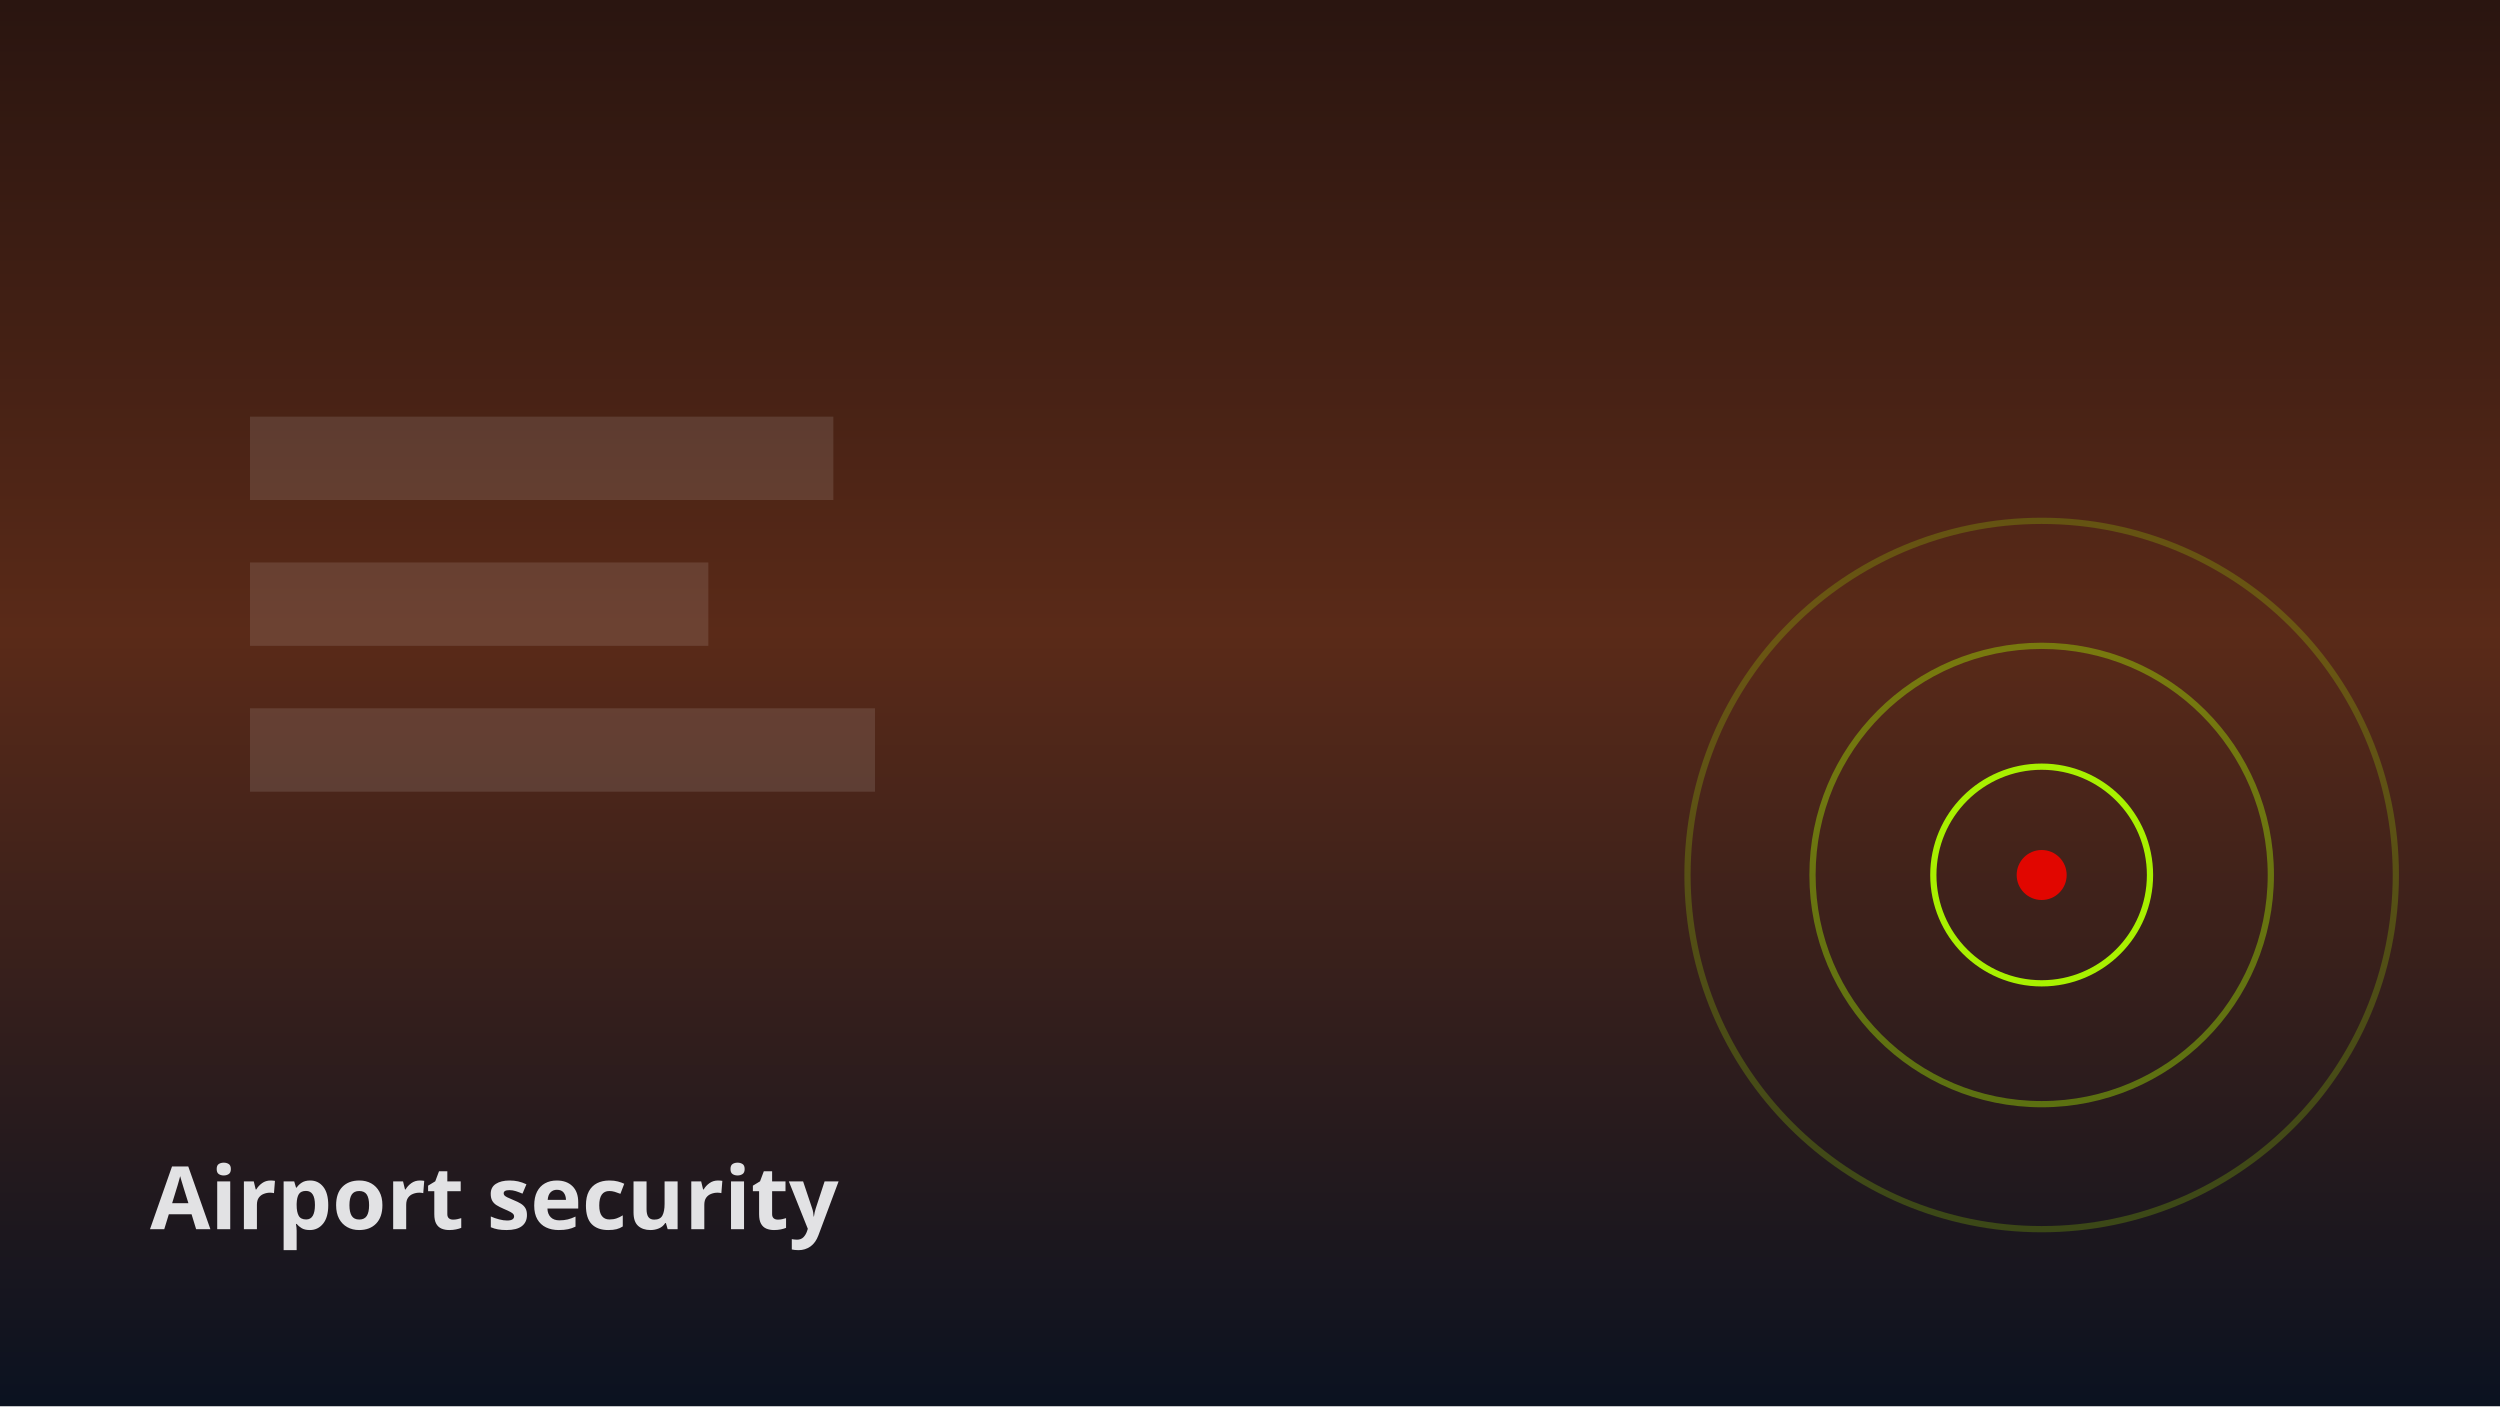
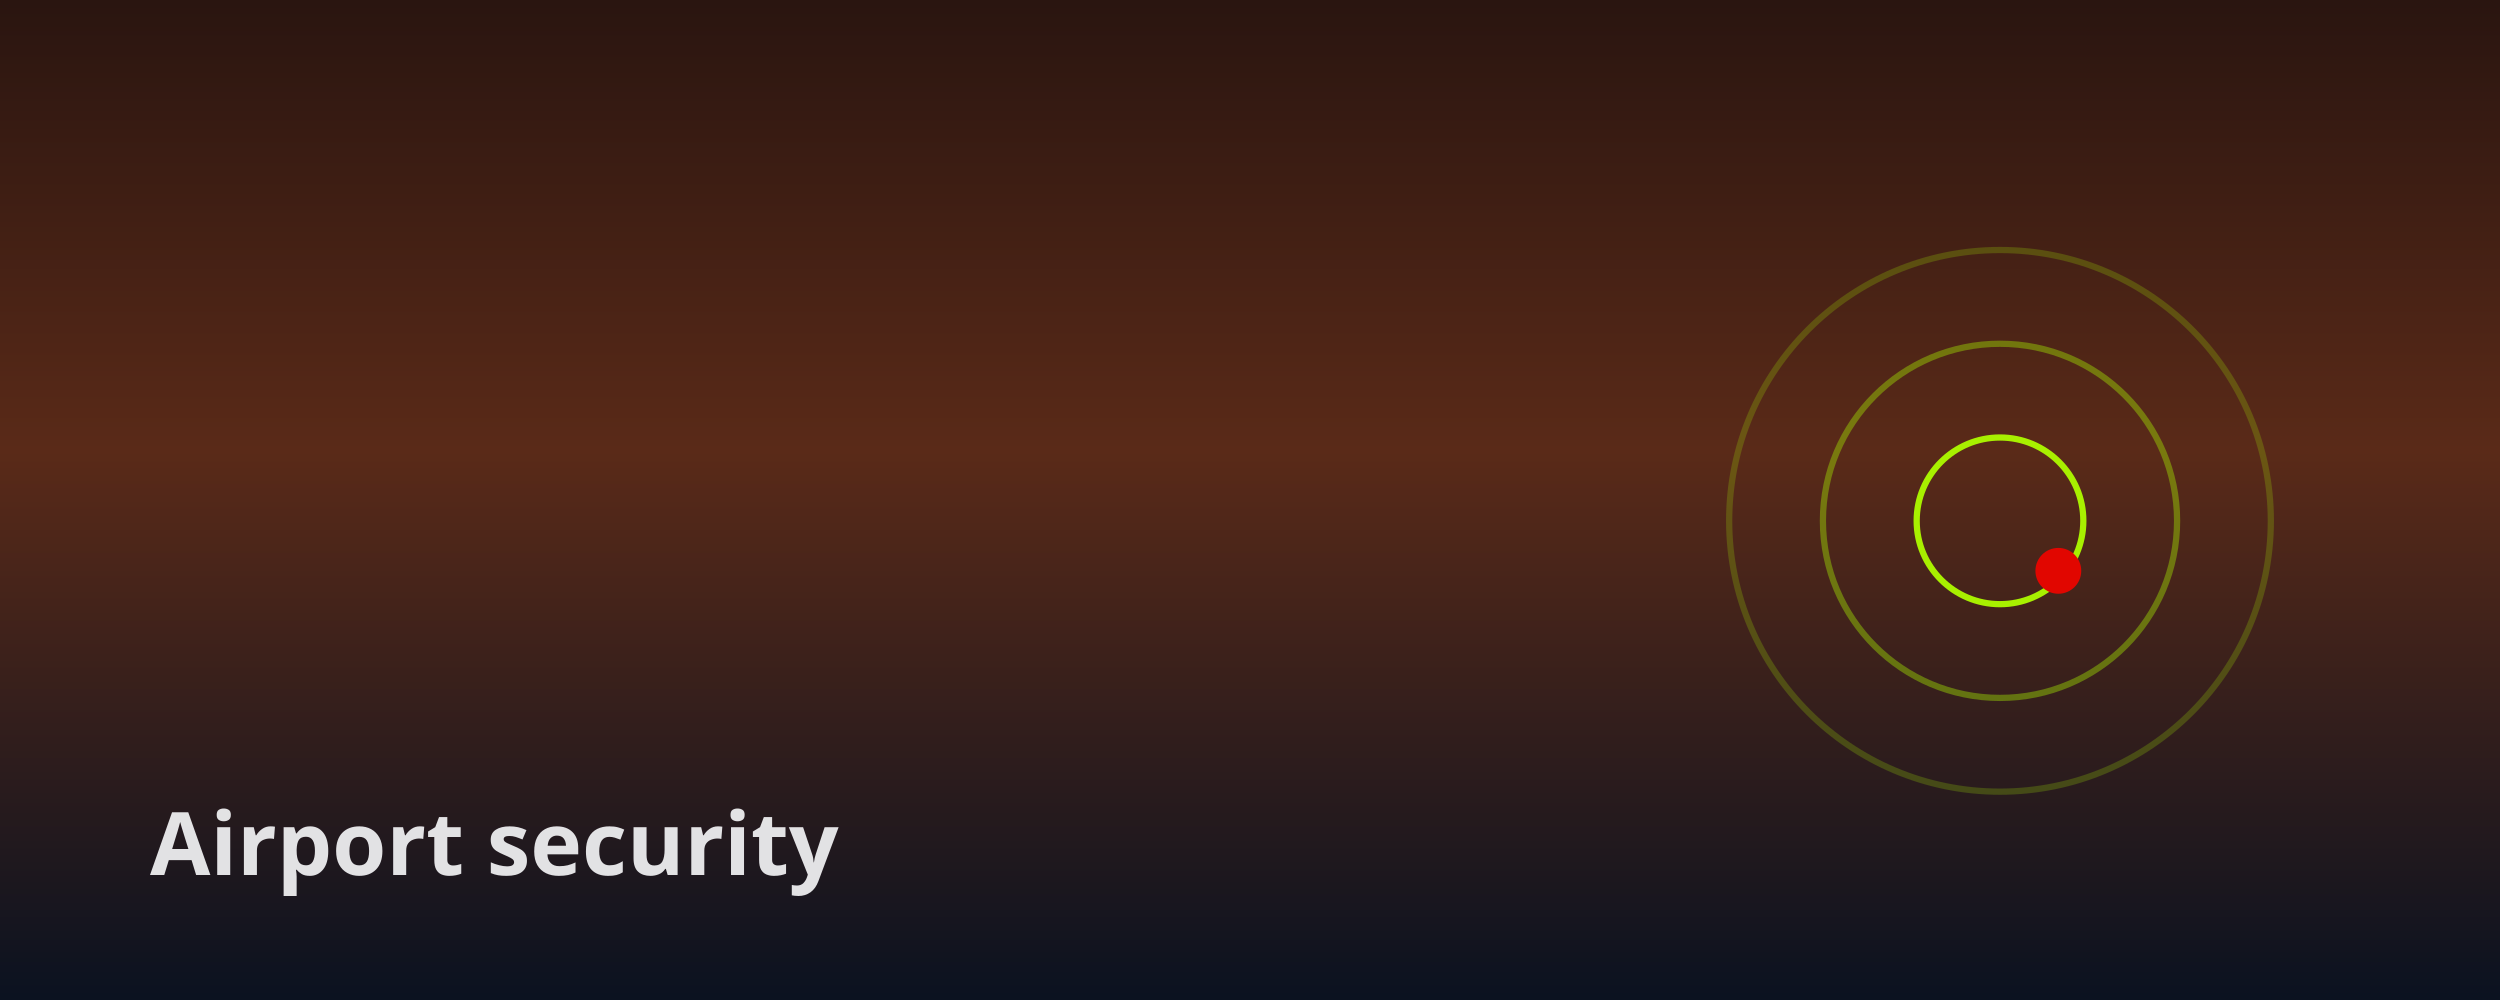
- <svg xmlns="http://www.w3.org/2000/svg" viewBox="0 0 1200 675" role="img" aria-label="">
+ <svg xmlns="http://www.w3.org/2000/svg" viewBox="0 0 1200 480" role="img" aria-label="">
  <defs>
    <linearGradient id="g" x1="0" y1="0" x2="0" y2="1">
      <stop offset="0%" stop-color="#2a1510" />
      <stop offset="45%" stop-color="#5a2a18" />
      <stop offset="100%" stop-color="#0B1220" />
    </linearGradient>
  </defs>
-   <rect width="1200" height="675" fill="url(#g)" />
-   <circle cx="980" cy="420" r="170" fill="none" stroke="#A8F000" stroke-width="3" opacity="0.22" />
-   <circle cx="980" cy="420" r="110" fill="none" stroke="#A8F000" stroke-width="3" opacity="0.4" />
-   <circle cx="980" cy="420" r="52" fill="none" stroke="#A8F000" stroke-width="3" />
-   <circle cx="980" cy="420" r="12" fill="#E10600" />
-   <path d="M120 200h280v40H120zm0 70h220v40H120zm0 70h300v40H120z" fill="#F7F8FA" opacity="0.12" />
-   <text x="72" y="590" fill="#F7F8FA" font-family="system-ui,sans-serif" font-size="42" font-weight="700" opacity="0.9">Airport security</text>
+   <rect width="1200" height="480" fill="url(#g)" />
+   <circle cx="960" cy="250" r="130" fill="none" stroke="#A8F000" stroke-width="3" opacity="0.22" />
+   <circle cx="960" cy="250" r="85" fill="none" stroke="#A8F000" stroke-width="3" opacity="0.4" />
+   <circle cx="960" cy="250" r="40" fill="none" stroke="#A8F000" stroke-width="3" />
+   <circle cx="988" cy="274" r="11" fill="#E10600" />
+   <text x="72" y="420" fill="#F7F8FA" font-family="system-ui,sans-serif" font-size="42" font-weight="700" opacity="0.9">Airport security</text>
</svg>
